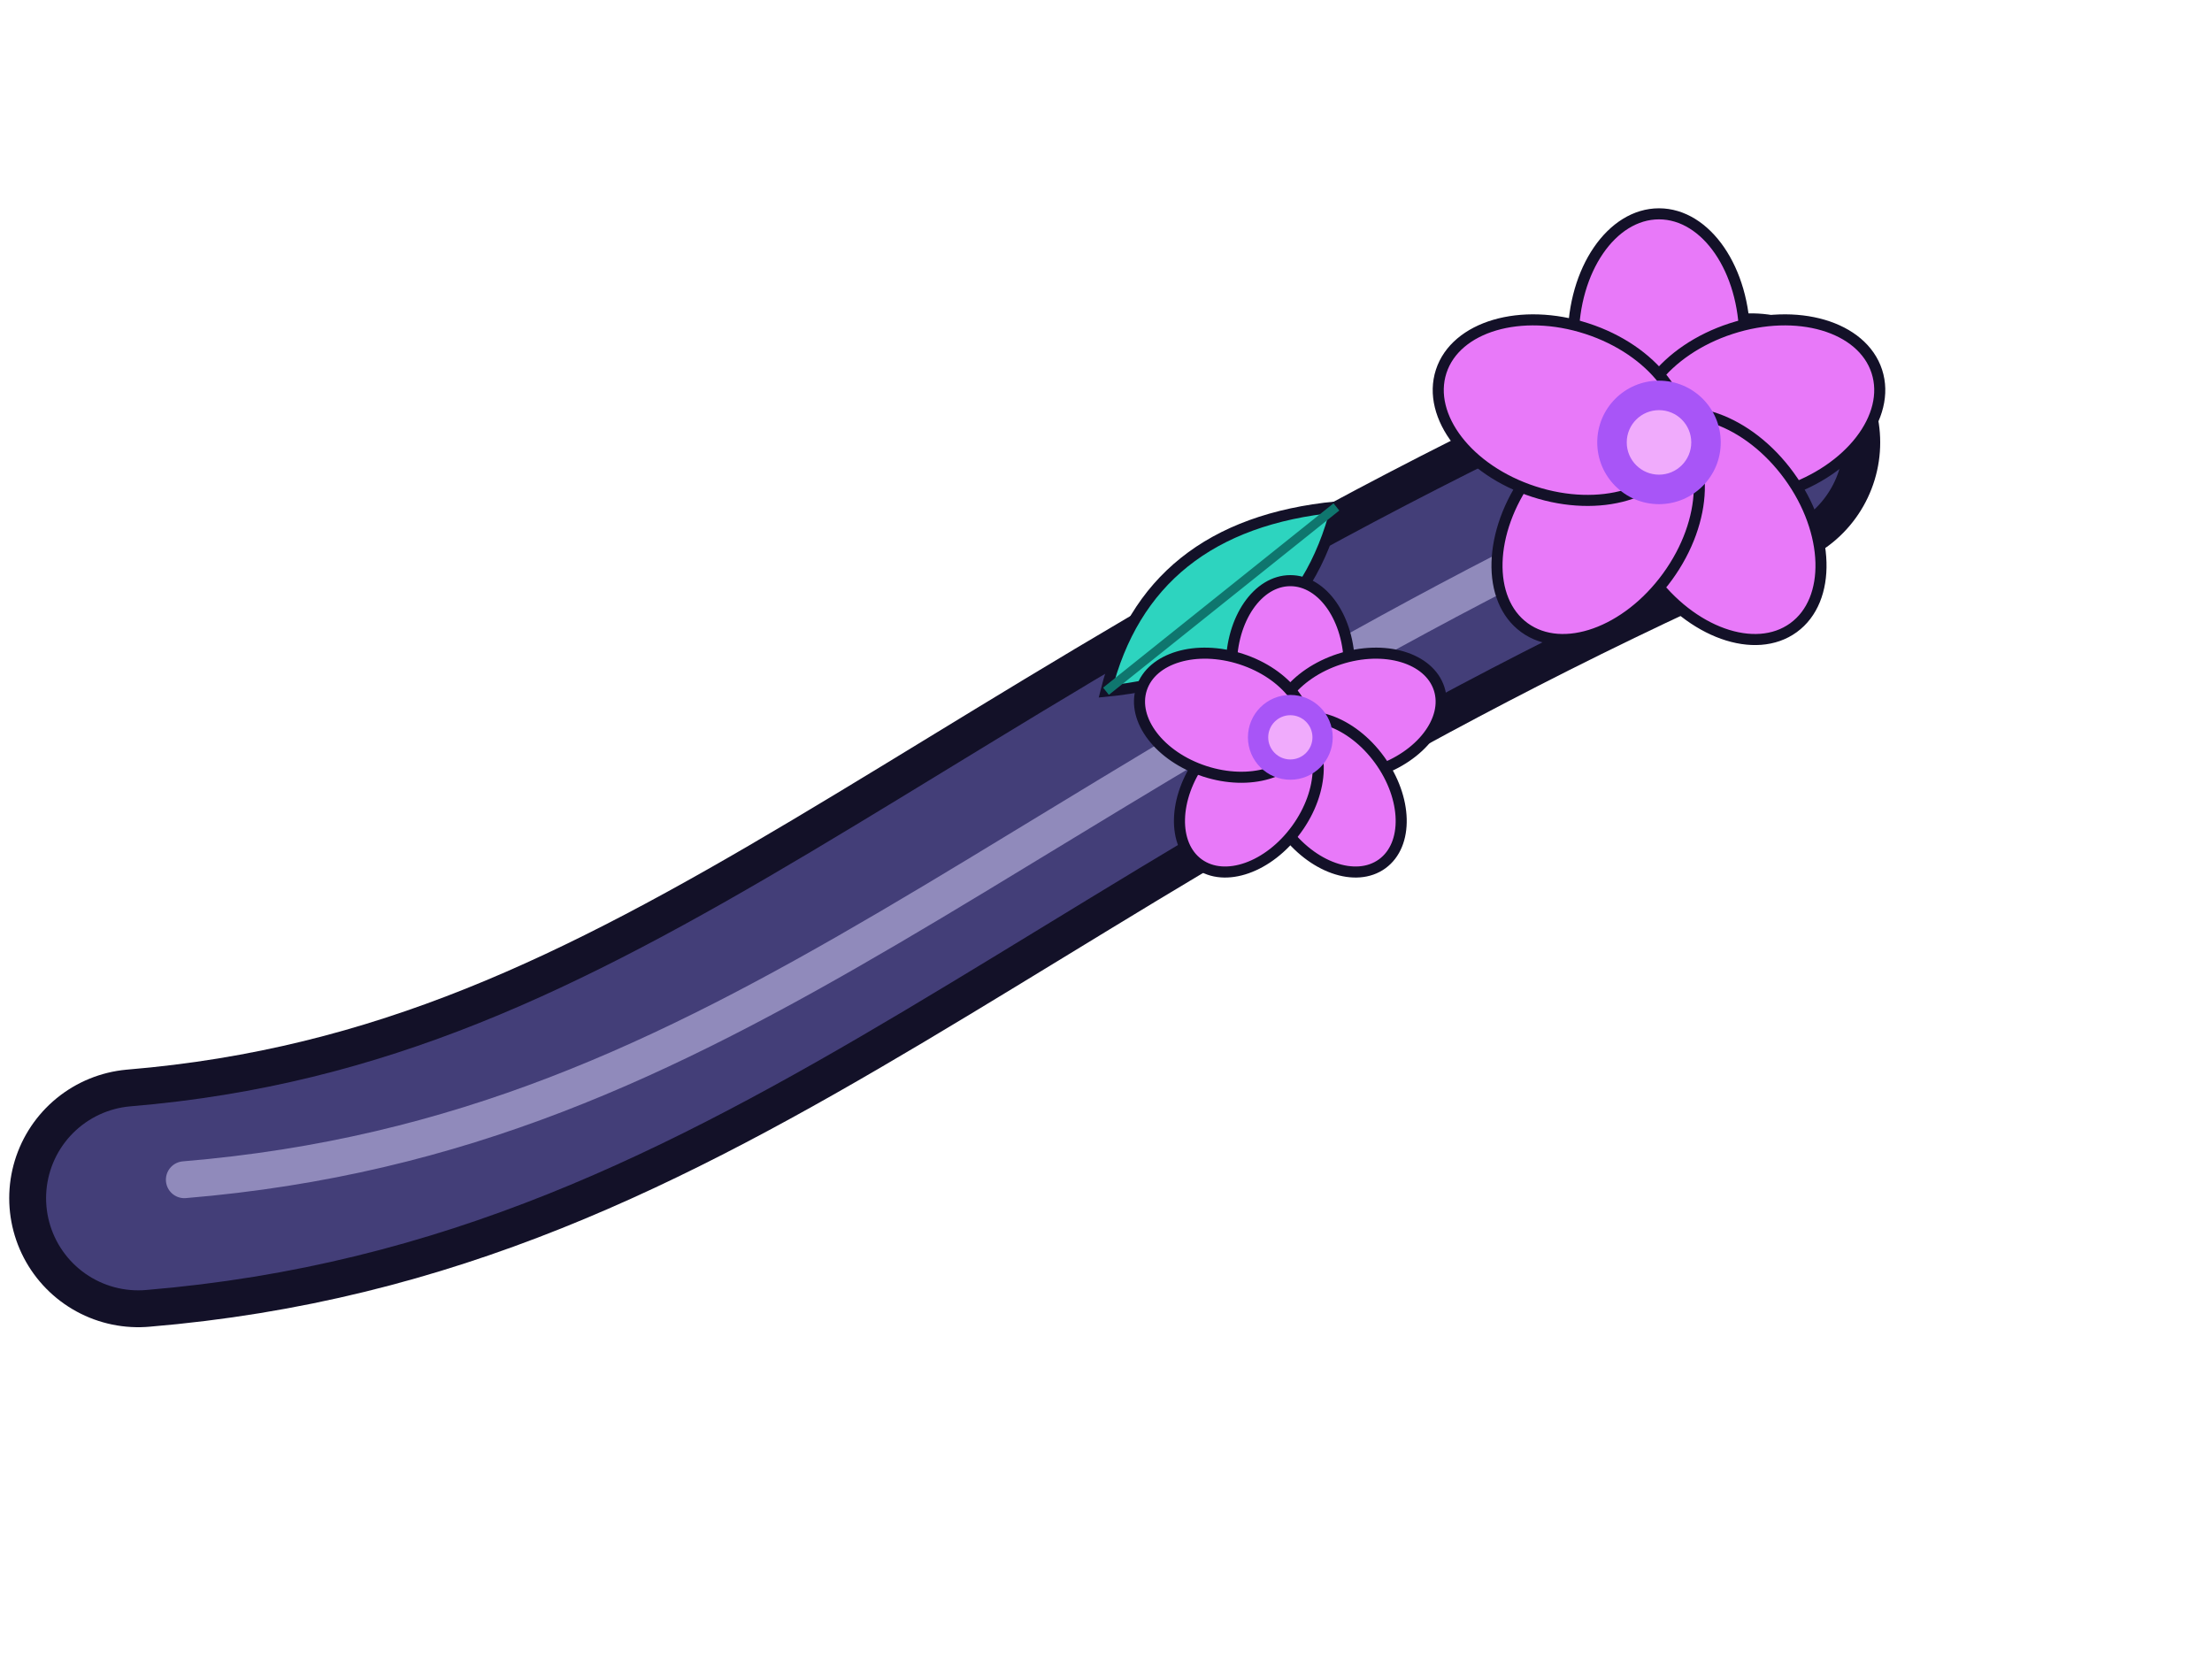
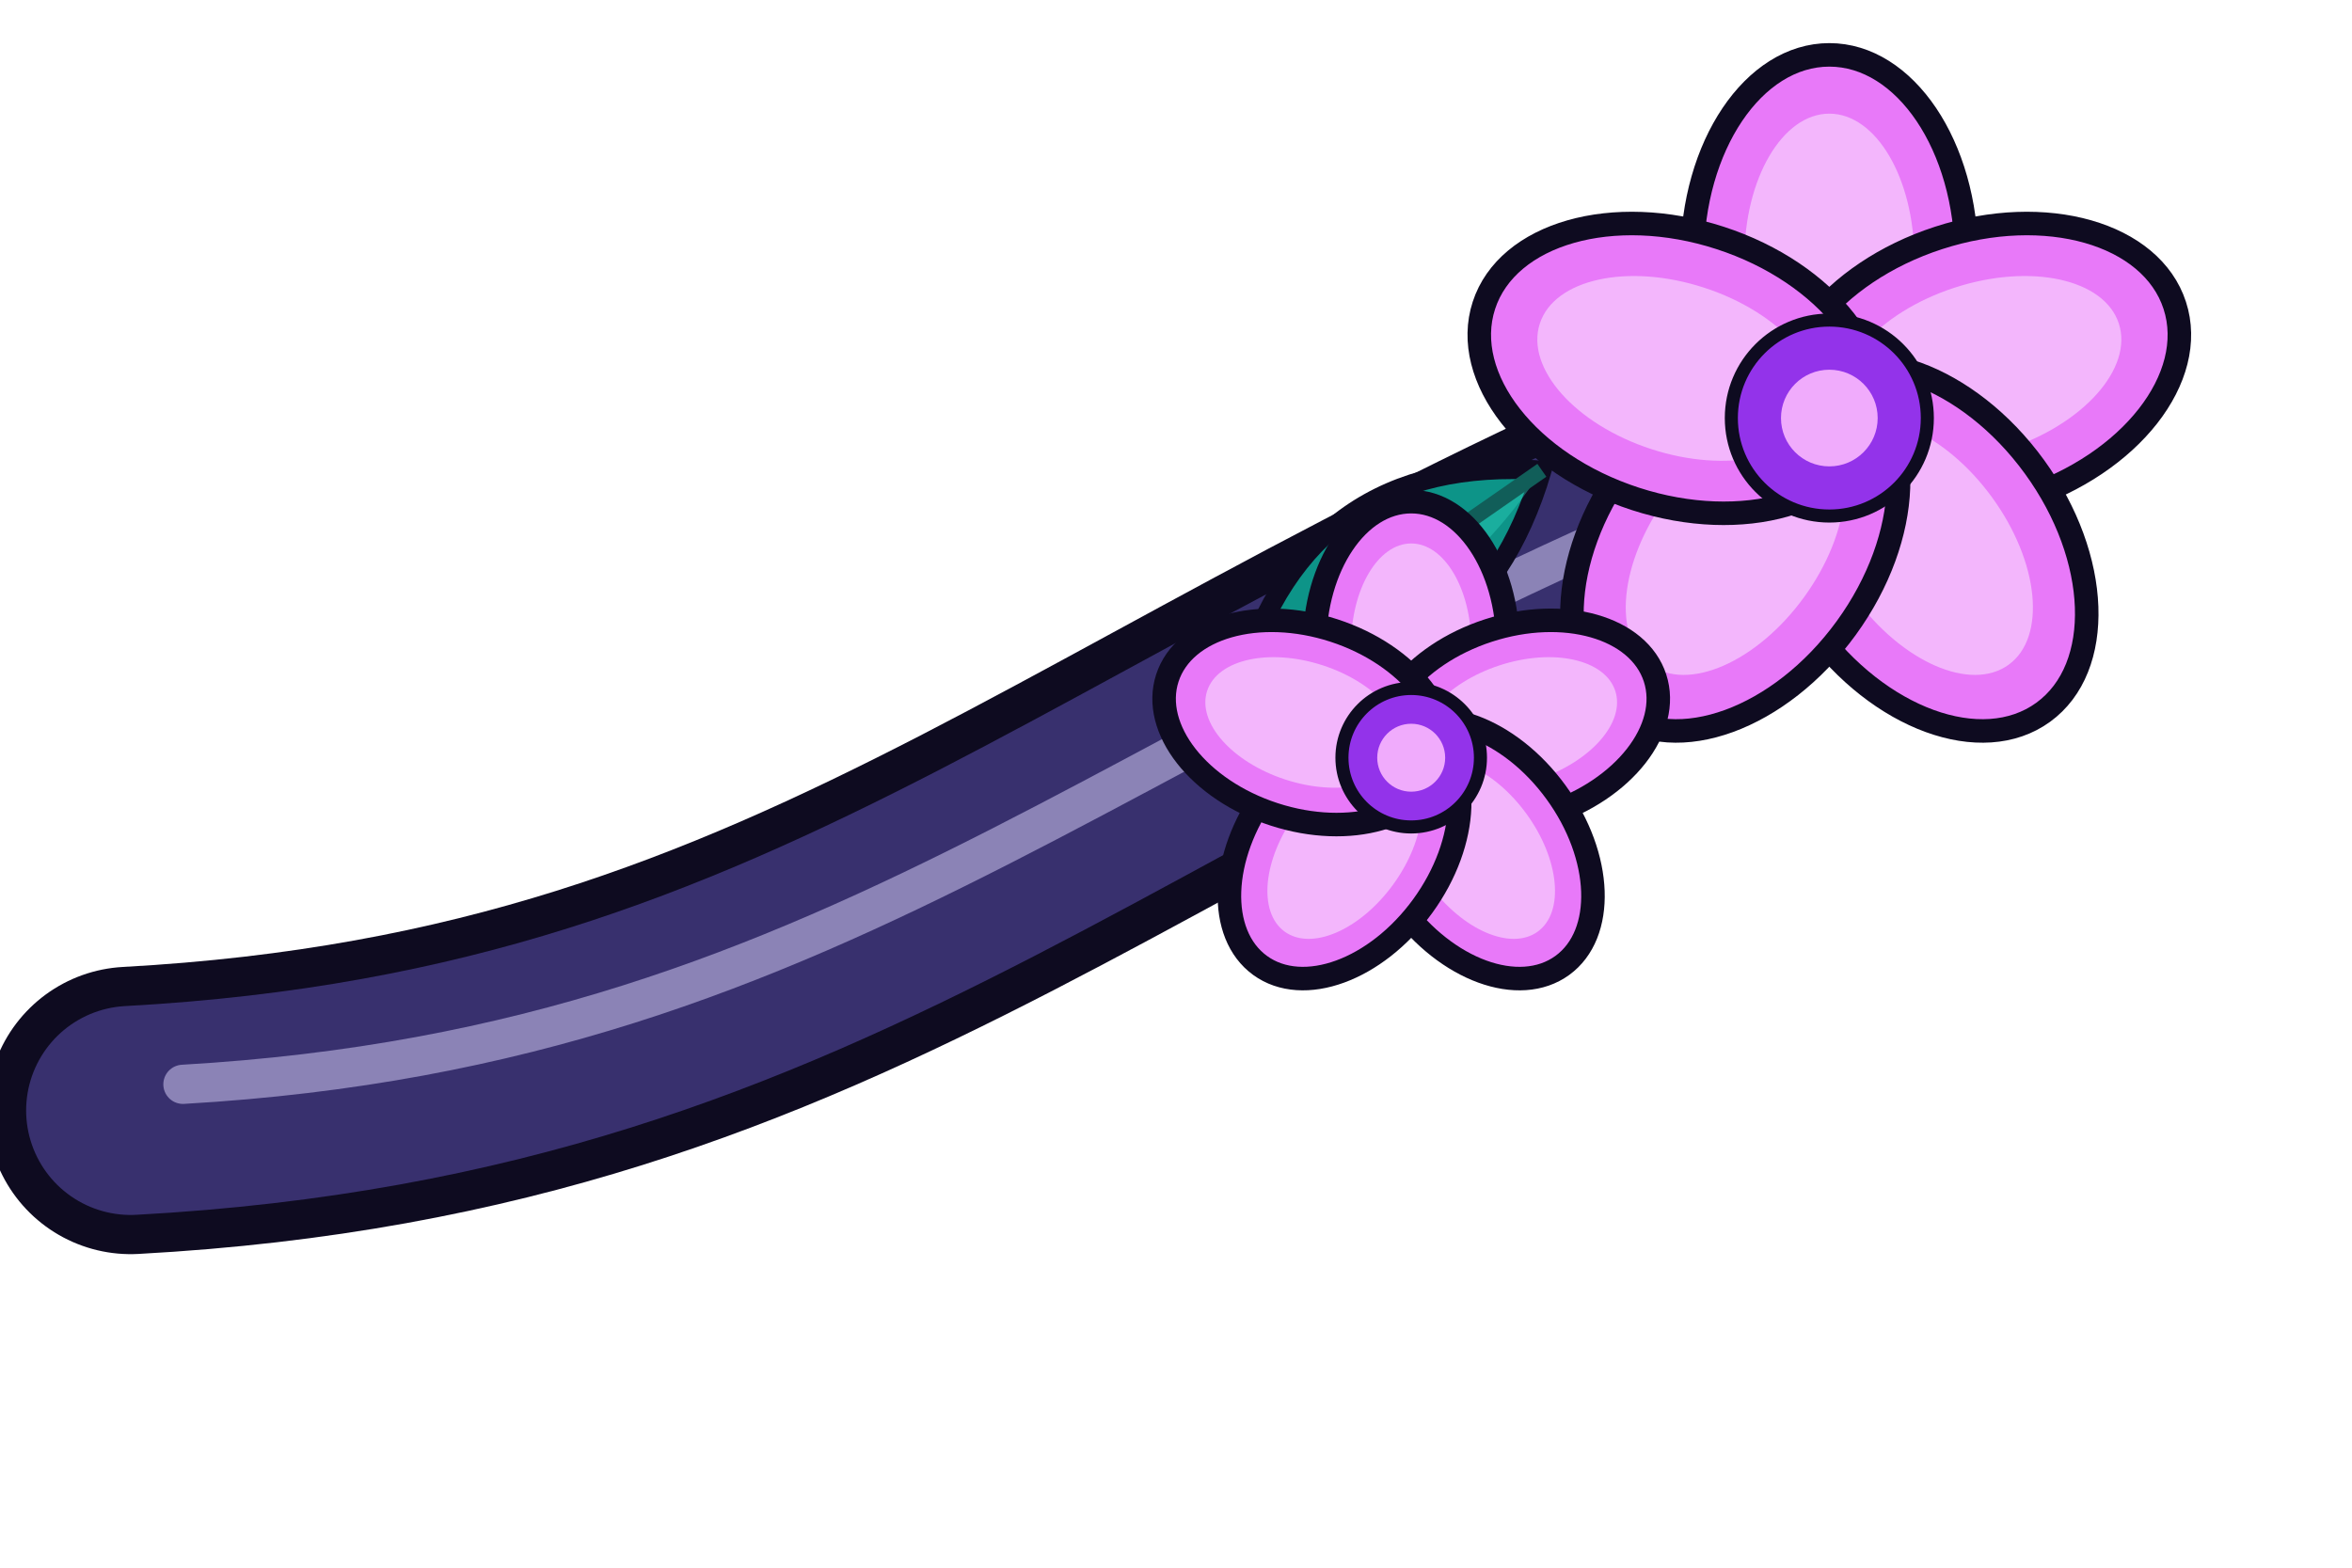
- <svg xmlns="http://www.w3.org/2000/svg" width="240" height="180" viewBox="0 0 240 180">
-   <path d="M15 130 C75 125 105 85 190 48" stroke="#131128" stroke-width="28" fill="none" stroke-linecap="round" />
-   <path d="M15 130 C75 125 105 85 190 48" stroke="#433E78" stroke-width="20" fill="none" stroke-linecap="round" />
-   <path d="M20 128 C80 123 108 86 188 50" stroke="#DDD6FE" stroke-width="4" opacity=".5" fill="none" stroke-linecap="round" />
-   <path d="M120 75 Q124.5 57 145 55 Q140.5 73 120 75 Z" fill="#2DD4BF" stroke="#131128" stroke-width="1.2" />
-   <line x1="120" y1="75" x2="145" y2="55" stroke="#0F766E" stroke-width="1" />
-   <ellipse cx="180.0" cy="36.8" rx="9.3" ry="13.6" fill="#E879F9" stroke="#131128" stroke-width="1.2" transform="rotate(0 180.0 36.8)" />
-   <ellipse cx="190.7" cy="44.5" rx="9.3" ry="13.6" fill="#E879F9" stroke="#131128" stroke-width="1.2" transform="rotate(72 190.7 44.5)" />
-   <ellipse cx="186.6" cy="57.1" rx="9.3" ry="13.6" fill="#E879F9" stroke="#131128" stroke-width="1.2" transform="rotate(144 186.6 57.1)" />
-   <ellipse cx="173.4" cy="57.1" rx="9.3" ry="13.6" fill="#E879F9" stroke="#131128" stroke-width="1.2" transform="rotate(216 173.4 57.1)" />
-   <ellipse cx="169.3" cy="44.5" rx="9.3" ry="13.6" fill="#E879F9" stroke="#131128" stroke-width="1.2" transform="rotate(288 169.3 44.5)" />
-   <circle cx="180" cy="48" r="6.7" fill="#A855F7" />
-   <circle cx="180" cy="48" r="3.5" fill="#F0ABFC" />
-   <ellipse cx="140.0" cy="72.3" rx="6.4" ry="9.3" fill="#E879F9" stroke="#131128" stroke-width="1.2" transform="rotate(0 140.0 72.3)" />
-   <ellipse cx="147.3" cy="77.6" rx="6.4" ry="9.3" fill="#E879F9" stroke="#131128" stroke-width="1.2" transform="rotate(72 147.3 77.6)" />
-   <ellipse cx="144.5" cy="86.2" rx="6.4" ry="9.3" fill="#E879F9" stroke="#131128" stroke-width="1.2" transform="rotate(144 144.5 86.2)" />
-   <ellipse cx="135.5" cy="86.2" rx="6.4" ry="9.3" fill="#E879F9" stroke="#131128" stroke-width="1.2" transform="rotate(216 135.5 86.2)" />
-   <ellipse cx="132.7" cy="77.6" rx="6.4" ry="9.3" fill="#E879F9" stroke="#131128" stroke-width="1.2" transform="rotate(288 132.7 77.6)" />
-   <circle cx="140" cy="80" r="4.6" fill="#A855F7" />
-   <circle cx="140" cy="80" r="2.4" fill="#F0ABFC" />
+ <svg xmlns="http://www.w3.org/2000/svg" width="180" height="120" viewBox="0 0 180 120">
+   <path d="M10 85 C65 82 85 55 145 32" stroke="#0E0B20" stroke-width="22" fill="none" stroke-linecap="round" />
+   <path d="M10 85 C65 82 85 55 145 32" stroke="#38306E" stroke-width="16" fill="none" stroke-linecap="round" />
+   <path d="M14 83 C66 80 86 54 143 33" stroke="#DDD6FE" stroke-width="3" opacity=".5" fill="none" stroke-linecap="round" />
+   <path d="M95 52 Q112.9 53.2 118 36 Q100.1 34.8 95 52 Z" fill="#0D9488" stroke="#0E0B20" stroke-width="1.5" />
+   <path d="M95 52 Q109.7 48.6 118 36 Z" fill="#2DD4BF" opacity=".4" />
+   <line x1="95" y1="52" x2="118" y2="36" stroke="#115E59" stroke-width="1.2" />
+   <ellipse cx="140.0" cy="19.8" rx="10.5" ry="15.6" fill="#E879F9" stroke="#0E0B20" stroke-width="1.8" transform="rotate(0 140.0 19.8)" />
+   <ellipse cx="140.0" cy="19.8" rx="6.5" ry="11.1" fill="#FDF4FF" opacity=".5" transform="rotate(0 140.0 19.8)" />
+   <ellipse cx="151.6" cy="28.2" rx="10.5" ry="15.6" fill="#E879F9" stroke="#0E0B20" stroke-width="1.8" transform="rotate(72 151.6 28.2)" />
+   <ellipse cx="151.6" cy="28.2" rx="6.5" ry="11.1" fill="#FDF4FF" opacity=".5" transform="rotate(72 151.6 28.2)" />
+   <ellipse cx="147.2" cy="41.9" rx="10.5" ry="15.6" fill="#E879F9" stroke="#0E0B20" stroke-width="1.8" transform="rotate(144 147.2 41.9)" />
+   <ellipse cx="147.2" cy="41.9" rx="6.5" ry="11.1" fill="#FDF4FF" opacity=".5" transform="rotate(144 147.2 41.9)" />
+   <ellipse cx="132.8" cy="41.9" rx="10.5" ry="15.6" fill="#E879F9" stroke="#0E0B20" stroke-width="1.8" transform="rotate(216 132.8 41.9)" />
+   <ellipse cx="132.8" cy="41.9" rx="6.5" ry="11.1" fill="#FDF4FF" opacity=".5" transform="rotate(216 132.8 41.9)" />
+   <ellipse cx="128.4" cy="28.2" rx="10.5" ry="15.6" fill="#E879F9" stroke="#0E0B20" stroke-width="1.8" transform="rotate(288 128.4 28.2)" />
+   <ellipse cx="128.4" cy="28.2" rx="6.5" ry="11.1" fill="#FDF4FF" opacity=".5" transform="rotate(288 128.4 28.2)" />
+   <circle cx="140" cy="32" r="7.5" fill="#9333EA" stroke="#0E0B20" stroke-width="1" />
+   <circle cx="140" cy="32" r="3.7" fill="#F0ABFC" />
+   <ellipse cx="108.0" cy="49.4" rx="7.4" ry="11.0" fill="#E879F9" stroke="#0E0B20" stroke-width="1.8" transform="rotate(0 108.0 49.4)" />
+   <ellipse cx="108.0" cy="49.4" rx="4.6" ry="7.8" fill="#FDF4FF" opacity=".5" transform="rotate(0 108.0 49.4)" />
+   <ellipse cx="116.2" cy="55.3" rx="7.4" ry="11.0" fill="#E879F9" stroke="#0E0B20" stroke-width="1.8" transform="rotate(72 116.2 55.3)" />
+   <ellipse cx="116.2" cy="55.3" rx="4.6" ry="7.8" fill="#FDF4FF" opacity=".5" transform="rotate(72 116.2 55.3)" />
+   <ellipse cx="113.1" cy="65.0" rx="7.4" ry="11.0" fill="#E879F9" stroke="#0E0B20" stroke-width="1.8" transform="rotate(144 113.1 65.0)" />
+   <ellipse cx="113.1" cy="65.0" rx="4.6" ry="7.8" fill="#FDF4FF" opacity=".5" transform="rotate(144 113.1 65.0)" />
+   <ellipse cx="102.9" cy="65.0" rx="7.4" ry="11.0" fill="#E879F9" stroke="#0E0B20" stroke-width="1.8" transform="rotate(216 102.9 65.0)" />
+   <ellipse cx="102.9" cy="65.0" rx="4.6" ry="7.8" fill="#FDF4FF" opacity=".5" transform="rotate(216 102.9 65.0)" />
+   <ellipse cx="99.8" cy="55.3" rx="7.4" ry="11.0" fill="#E879F9" stroke="#0E0B20" stroke-width="1.8" transform="rotate(288 99.8 55.3)" />
+   <ellipse cx="99.8" cy="55.3" rx="4.6" ry="7.8" fill="#FDF4FF" opacity=".5" transform="rotate(288 99.8 55.3)" />
+   <circle cx="108" cy="58" r="5.3" fill="#9333EA" stroke="#0E0B20" stroke-width="1" />
+   <circle cx="108" cy="58" r="2.6" fill="#F0ABFC" />
</svg>
